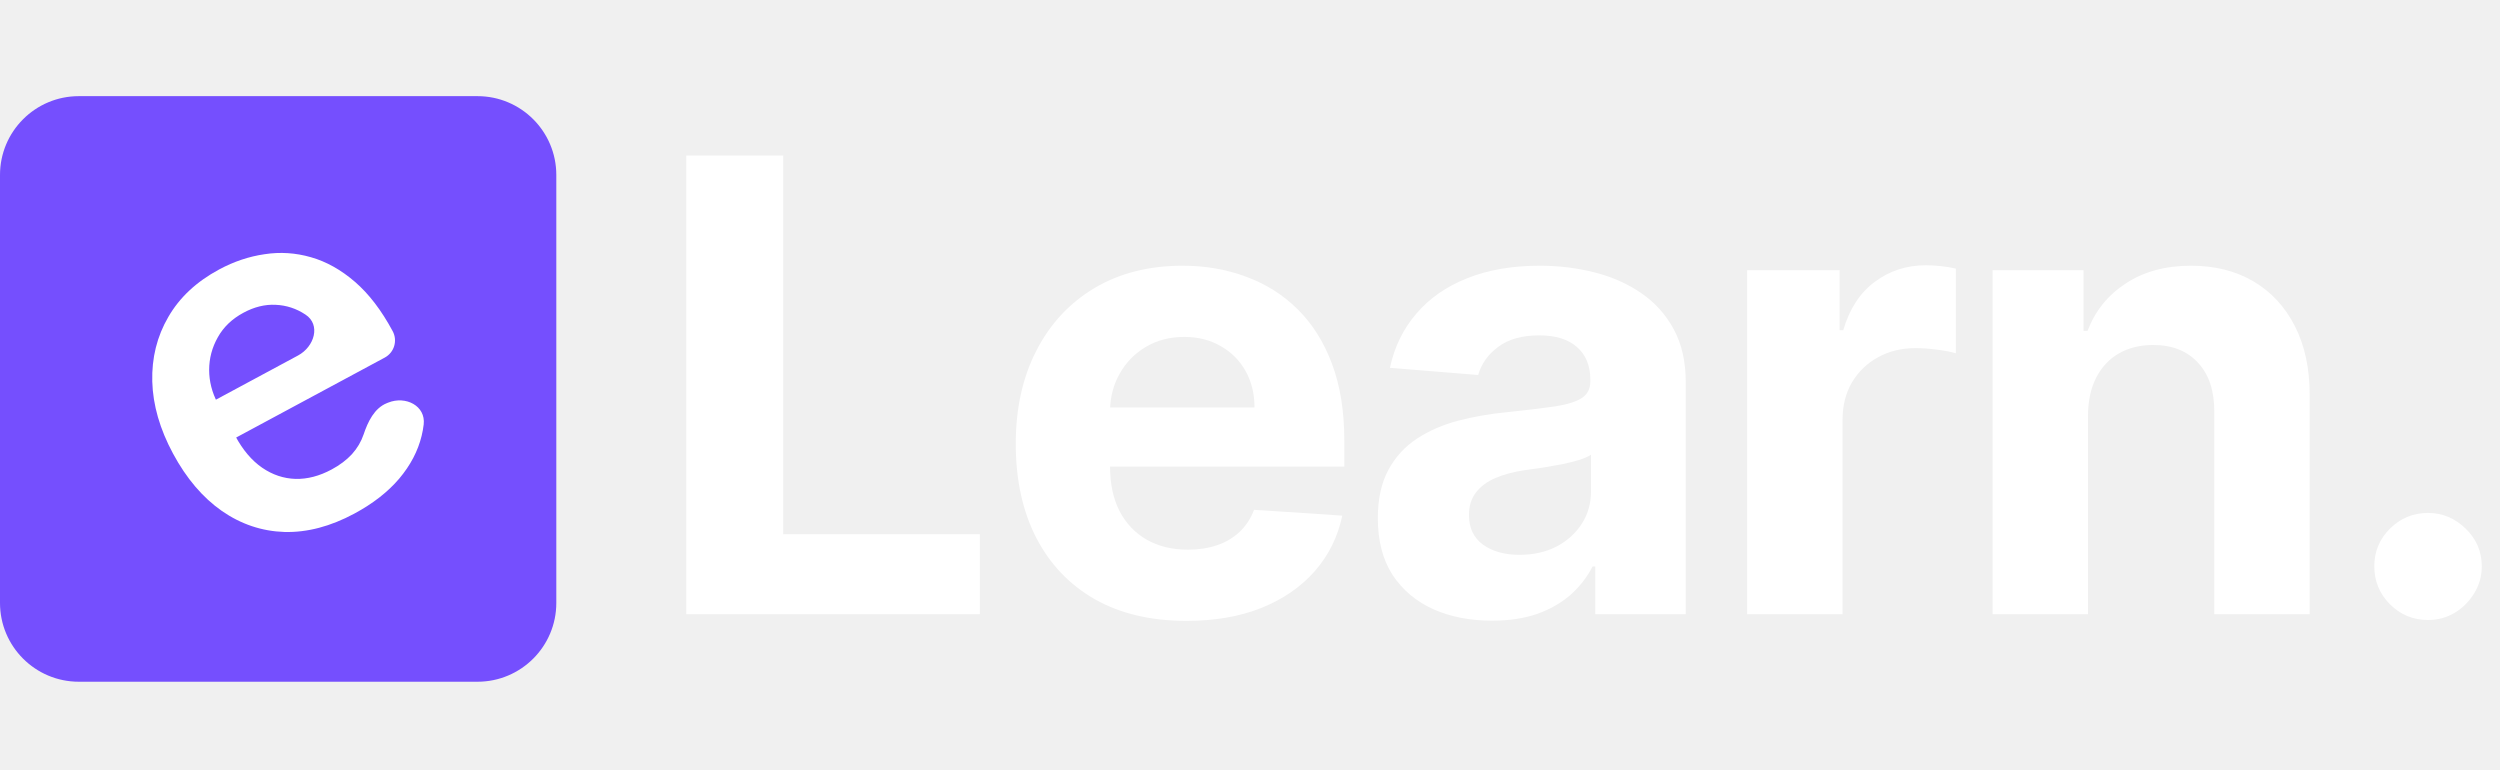
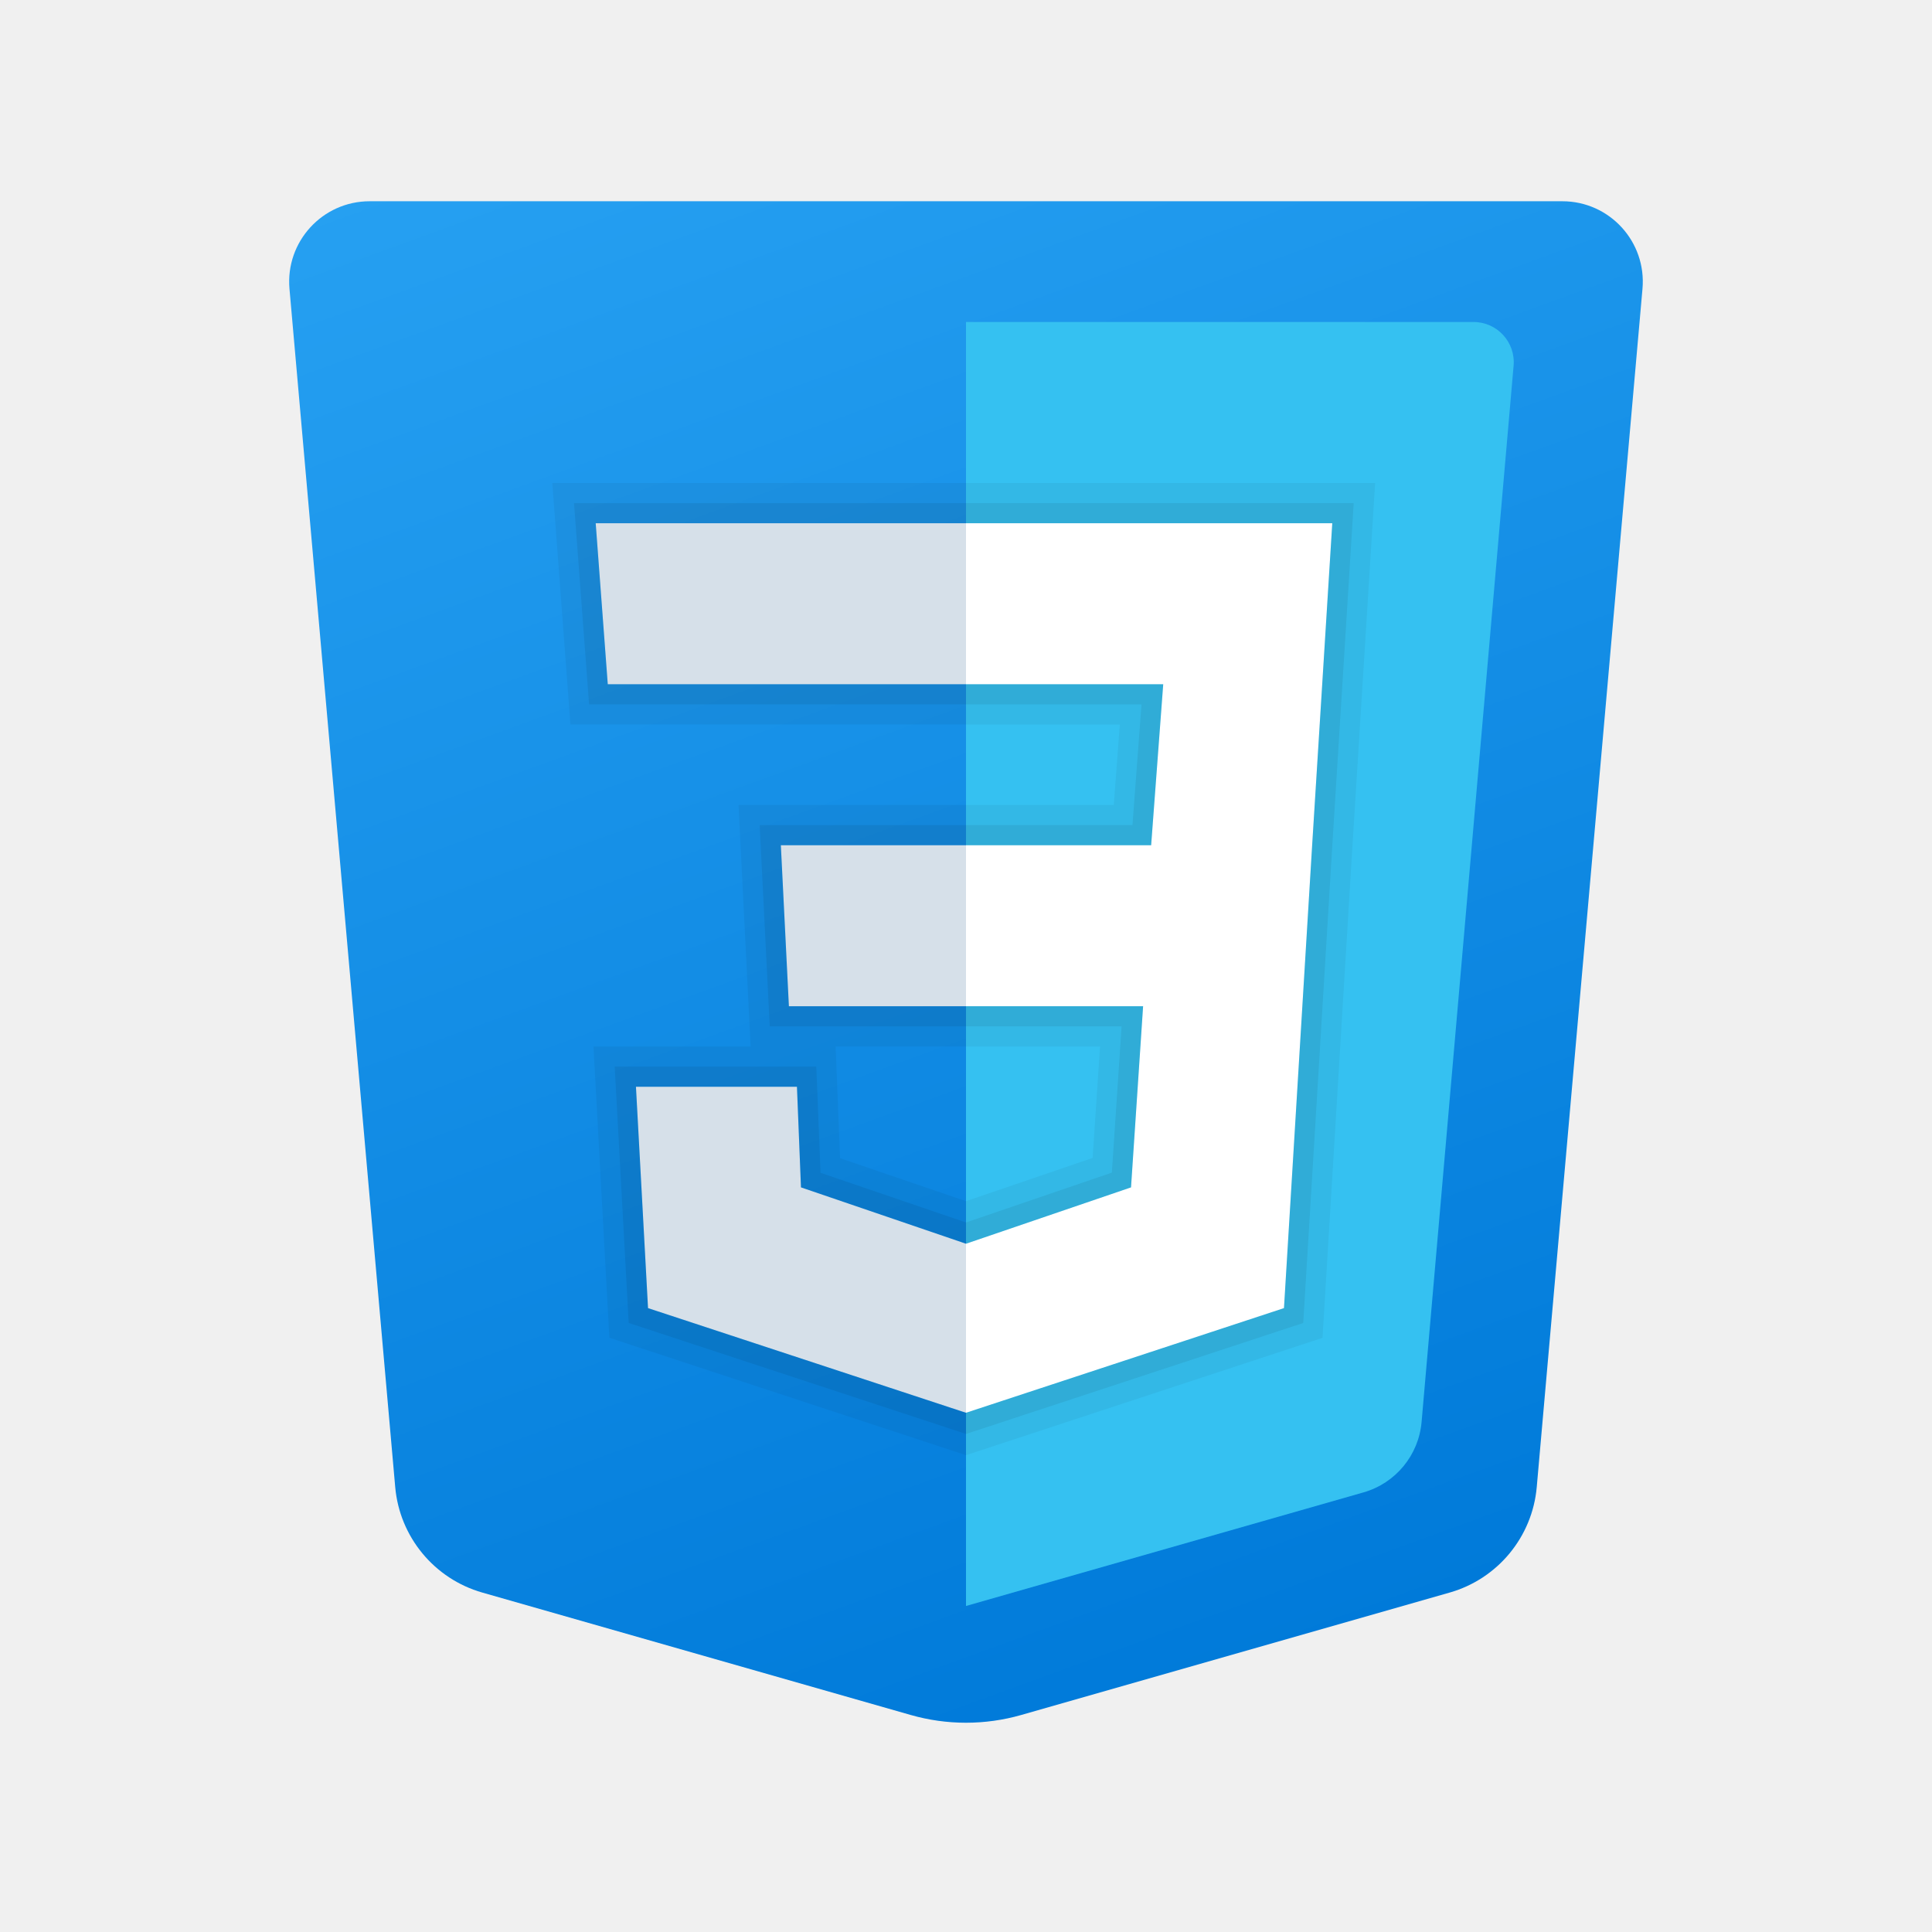
- <svg xmlns="http://www.w3.org/2000/svg" width="130" height="40" viewBox="0 0 130 40" fill="none">
-   <g clip-path="url(#clip0_3_94)">
-     <path d="M35.685 31.937V8.088H40.728V27.78H50.952V31.937H35.685Z" fill="white" />
-     <path d="M61.694 32.286C59.854 32.286 58.27 31.914 56.943 31.168C55.623 30.415 54.606 29.352 53.892 27.978C53.177 26.596 52.82 24.961 52.82 23.075C52.82 21.235 53.177 19.62 53.892 18.231C54.606 16.841 55.611 15.758 56.908 14.982C58.212 14.205 59.742 13.817 61.496 13.817C62.676 13.817 63.775 14.007 64.792 14.388C65.816 14.76 66.709 15.323 67.47 16.076C68.239 16.829 68.836 17.776 69.263 18.918C69.69 20.051 69.904 21.379 69.904 22.9V24.263H54.8V21.188H65.234C65.234 20.474 65.079 19.841 64.768 19.29C64.458 18.739 64.027 18.308 63.476 17.998C62.932 17.679 62.3 17.52 61.578 17.52C60.825 17.52 60.157 17.695 59.575 18.044C59 18.386 58.55 18.848 58.224 19.43C57.898 20.005 57.731 20.645 57.723 21.351V24.274C57.723 25.16 57.886 25.924 58.212 26.569C58.546 27.213 59.016 27.71 59.621 28.059C60.227 28.408 60.945 28.583 61.775 28.583C62.327 28.583 62.831 28.506 63.289 28.35C63.747 28.195 64.139 27.962 64.466 27.651C64.792 27.341 65.04 26.96 65.211 26.51L69.799 26.813C69.566 27.916 69.089 28.878 68.367 29.701C67.652 30.516 66.729 31.153 65.595 31.611C64.469 32.061 63.169 32.286 61.694 32.286Z" fill="white" />
-     <path d="M77.586 32.275C76.445 32.275 75.428 32.077 74.535 31.681C73.642 31.277 72.936 30.683 72.415 29.899C71.903 29.107 71.647 28.121 71.647 26.941C71.647 25.948 71.829 25.113 72.194 24.438C72.559 23.762 73.056 23.219 73.685 22.807C74.314 22.396 75.028 22.085 75.828 21.875C76.635 21.666 77.481 21.518 78.366 21.433C79.406 21.324 80.245 21.223 80.881 21.13C81.518 21.029 81.98 20.882 82.267 20.688C82.554 20.494 82.698 20.206 82.698 19.826V19.756C82.698 19.019 82.465 18.448 81.999 18.044C81.541 17.641 80.889 17.439 80.043 17.439C79.15 17.439 78.44 17.637 77.912 18.033C77.384 18.421 77.035 18.91 76.864 19.5L72.276 19.127C72.509 18.04 72.967 17.101 73.65 16.309C74.333 15.509 75.214 14.896 76.293 14.469C77.38 14.034 78.638 13.817 80.066 13.817C81.06 13.817 82.011 13.934 82.919 14.166C83.835 14.399 84.647 14.76 85.353 15.249C86.067 15.739 86.63 16.367 87.042 17.136C87.453 17.897 87.659 18.809 87.659 19.873V31.937H82.954V29.456H82.815C82.527 30.015 82.143 30.509 81.662 30.936C81.18 31.355 80.602 31.685 79.927 31.925C79.251 32.158 78.471 32.275 77.586 32.275ZM79.007 28.851C79.736 28.851 80.381 28.707 80.94 28.42C81.499 28.125 81.937 27.729 82.255 27.232C82.574 26.735 82.733 26.173 82.733 25.544V23.645C82.578 23.747 82.364 23.84 82.093 23.925C81.829 24.003 81.53 24.076 81.196 24.146C80.862 24.208 80.528 24.267 80.194 24.321C79.861 24.367 79.558 24.41 79.286 24.449C78.704 24.534 78.195 24.67 77.76 24.857C77.326 25.043 76.988 25.295 76.747 25.614C76.507 25.924 76.386 26.312 76.386 26.778C76.386 27.454 76.631 27.97 77.12 28.327C77.617 28.676 78.246 28.851 79.007 28.851Z" fill="white" />
-     <path d="M90.852 31.937V14.05H95.661V17.171H95.848C96.174 16.061 96.721 15.222 97.49 14.655C98.258 14.081 99.143 13.794 100.145 13.794C100.393 13.794 100.661 13.809 100.948 13.84C101.235 13.871 101.488 13.914 101.705 13.968V18.37C101.472 18.3 101.15 18.238 100.739 18.184C100.327 18.13 99.951 18.102 99.609 18.102C98.879 18.102 98.227 18.262 97.653 18.58C97.086 18.89 96.636 19.325 96.302 19.884C95.976 20.443 95.813 21.088 95.813 21.817V31.937H90.852Z" fill="white" />
-     <path d="M108.575 21.596V31.937H103.614V14.05H108.342V17.206H108.552C108.948 16.166 109.611 15.343 110.543 14.737C111.475 14.124 112.604 13.817 113.932 13.817C115.174 13.817 116.257 14.089 117.18 14.632C118.104 15.176 118.822 15.952 119.335 16.961C119.847 17.963 120.104 19.158 120.104 20.548V31.937H115.143V21.433C115.151 20.338 114.871 19.484 114.304 18.871C113.738 18.25 112.957 17.939 111.964 17.939C111.296 17.939 110.706 18.083 110.194 18.37C109.689 18.657 109.293 19.077 109.006 19.628C108.726 20.172 108.583 20.827 108.575 21.596Z" fill="white" />
-     <path d="M126.257 32.24C125.489 32.24 124.829 31.968 124.278 31.424C123.734 30.873 123.463 30.213 123.463 29.445C123.463 28.684 123.734 28.032 124.278 27.488C124.829 26.945 125.489 26.673 126.257 26.673C127.003 26.673 127.654 26.945 128.214 27.488C128.773 28.032 129.053 28.684 129.053 29.445C129.053 29.957 128.92 30.427 128.657 30.854C128.4 31.273 128.063 31.611 127.644 31.867C127.224 32.115 126.762 32.24 126.257 32.24Z" fill="white" />
-     <path d="M24.829 5H4.099C1.835 5 0 6.835 0 9.099V31.351C0 33.615 1.835 35.45 4.099 35.45H24.829C27.093 35.45 28.928 33.615 28.928 31.351V9.099C28.928 6.835 27.093 5 24.829 5Z" fill="#754FFE" />
-     <path d="M18.427 26.707C17.186 27.375 15.976 27.693 14.796 27.663C13.618 27.625 12.532 27.26 11.537 26.57C10.54 25.873 9.692 24.878 8.996 23.583C8.311 22.31 7.952 21.063 7.918 19.841C7.886 18.611 8.164 17.492 8.751 16.484C9.334 15.47 10.217 14.646 11.399 14.01C12.162 13.6 12.948 13.336 13.758 13.219C14.57 13.094 15.374 13.146 16.17 13.376C16.971 13.603 17.734 14.031 18.46 14.658C19.182 15.281 19.836 16.135 20.419 17.22C20.685 17.714 20.5 18.33 20.006 18.595L11.739 23.043C11.196 23.335 10.519 23.132 10.227 22.589C9.935 22.046 10.138 21.369 10.681 21.077L15.497 18.486C16.351 18.027 16.693 16.887 15.882 16.357C15.409 16.043 14.892 15.874 14.332 15.85C13.777 15.823 13.22 15.96 12.662 16.261C12.066 16.581 11.62 17.008 11.325 17.541C11.027 18.068 10.877 18.634 10.876 19.237C10.877 19.832 11.024 20.407 11.316 20.963L12.24 22.68C12.627 23.4 13.091 23.947 13.632 24.321C14.169 24.689 14.748 24.884 15.368 24.903C15.986 24.918 16.611 24.754 17.245 24.413C17.669 24.185 18.022 23.919 18.302 23.616C18.579 23.308 18.78 22.967 18.906 22.595C19.131 21.927 19.466 21.224 20.12 20.962L20.188 20.935C21.094 20.571 22.145 21.102 22.032 22.072C22.009 22.27 21.973 22.468 21.925 22.664C21.733 23.453 21.343 24.197 20.755 24.894C20.165 25.585 19.389 26.19 18.427 26.707Z" fill="white" />
-   </g>
-   <defs>
-     <clipPath id="clip0_3_94">
-       <rect width="130" height="30.451" fill="white" transform="translate(0 5)" />
-     </clipPath>
-   </defs>
+ <svg xmlns="http://www.w3.org/2000/svg" viewBox="0 0 48 48" width="96px" height="96px">
+   <linearGradient id="TQDriqswrKwPOniLrPT12a" x1="16.33" x2="32.293" y1="-2.748" y2="41.109" gradientUnits="userSpaceOnUse">
+     <stop offset="0" stop-color="#2aa4f4" />
+     <stop offset="1" stop-color="#007ad9" />
+   </linearGradient>
+   <path fill="url(#TQDriqswrKwPOniLrPT12a)" d="M7.192,7.176l2.627,29.77c0.109,1.237,0.97,2.28,2.164,2.621l10.643,3.041 c0.898,0.257,1.849,0.257,2.747,0l10.643-3.041c1.194-0.341,2.055-1.383,2.164-2.621l2.627-29.77C40.911,6.006,39.99,5,38.816,5 H9.184C8.01,5,7.089,6.006,7.192,7.176z" />
+   <path fill="#35c1f1" d="M24,8v31.9l9.876-2.822c0.797-0.228,1.371-0.924,1.443-1.749l2.286-26.242 C37.656,8.502,37.196,8,36.609,8H24z" />
+   <path fill="#fff" d="M33.1,13H24v4h4.9l-0.3,4H24v4h4.4l-0.3,4.5L24,30.9v4.2l7.9-2.6L32.6,21l0,0L33.1,13z" />
+   <path fill="#d6e0e9" d="M24,13v4h-8.9l-0.3-4H24z M19.4,21l0.2,4H24v-4H19.4z M19.8,27h-4l0.3,5.5l7.9,2.6v-4.2l-4.1-1.4 L19.8,27z" />
+   <path d="M33.1,13l-0.5,8l-0.7,11.5L24,35.1l-7.9-2.6L15.8,27h4l0.1,2.5l4.1,1.4l4.1-1.4l0.3-4.5H24h-4.4l-0.2-4H24h4.6l0.3-4H24 h-8.9l-0.3-4H24H33.1 M34.164,12H33.1H24h-9.2h-1.078l0.081,1.075l0.3,4L14.172,18H15.1H24h3.822l-0.15,2H24h-4.6h-1.051 l0.052,1.05l0.2,4L18.649,26H15.8h-1.056l0.058,1.054l0.3,5.5l0.037,0.682l0.649,0.214l7.9,2.6L24,36.153l0.313-0.103l7.9-2.6 l0.644-0.212l0.041-0.677l0.7-11.5l0.5-7.998L34.164,12L34.164,12z M20.761,26H24h3.331l-0.185,2.769L24,29.843l-3.128-1.068 l-0.073-1.815L20.761,26L20.761,26z" opacity=".05" />
+   <path d="M33.1,13l-0.5,8l-0.7,11.5L24,35.1l-7.9-2.6L15.8,27h4l0.1,2.5l4.1,1.4l4.1-1.4l0.3-4.5H24h-4.4l-0.2-4H24h4.6l0.3-4H24 h-8.9l-0.3-4H24H33.1 M33.632,12.5H33.1H24h-9.2h-0.539l0.04,0.537l0.3,4l0.035,0.463H15.1H24h4.361l-0.225,3H24h-4.6h-0.526 l0.026,0.525l0.2,4l0.024,0.475H19.6H24h3.866l-0.242,3.634L24,30.372l-3.614-1.234L20.3,26.98L20.28,26.5H19.8h-4h-0.528 l0.029,0.527l0.3,5.5l0.019,0.341l0.324,0.107l7.9,2.6L24,35.626l0.156-0.051l7.9-2.6l0.322-0.106l0.021-0.339l0.7-11.5l0.5-7.999 L33.632,12.5L33.632,12.5z" opacity=".07" />
</svg>
